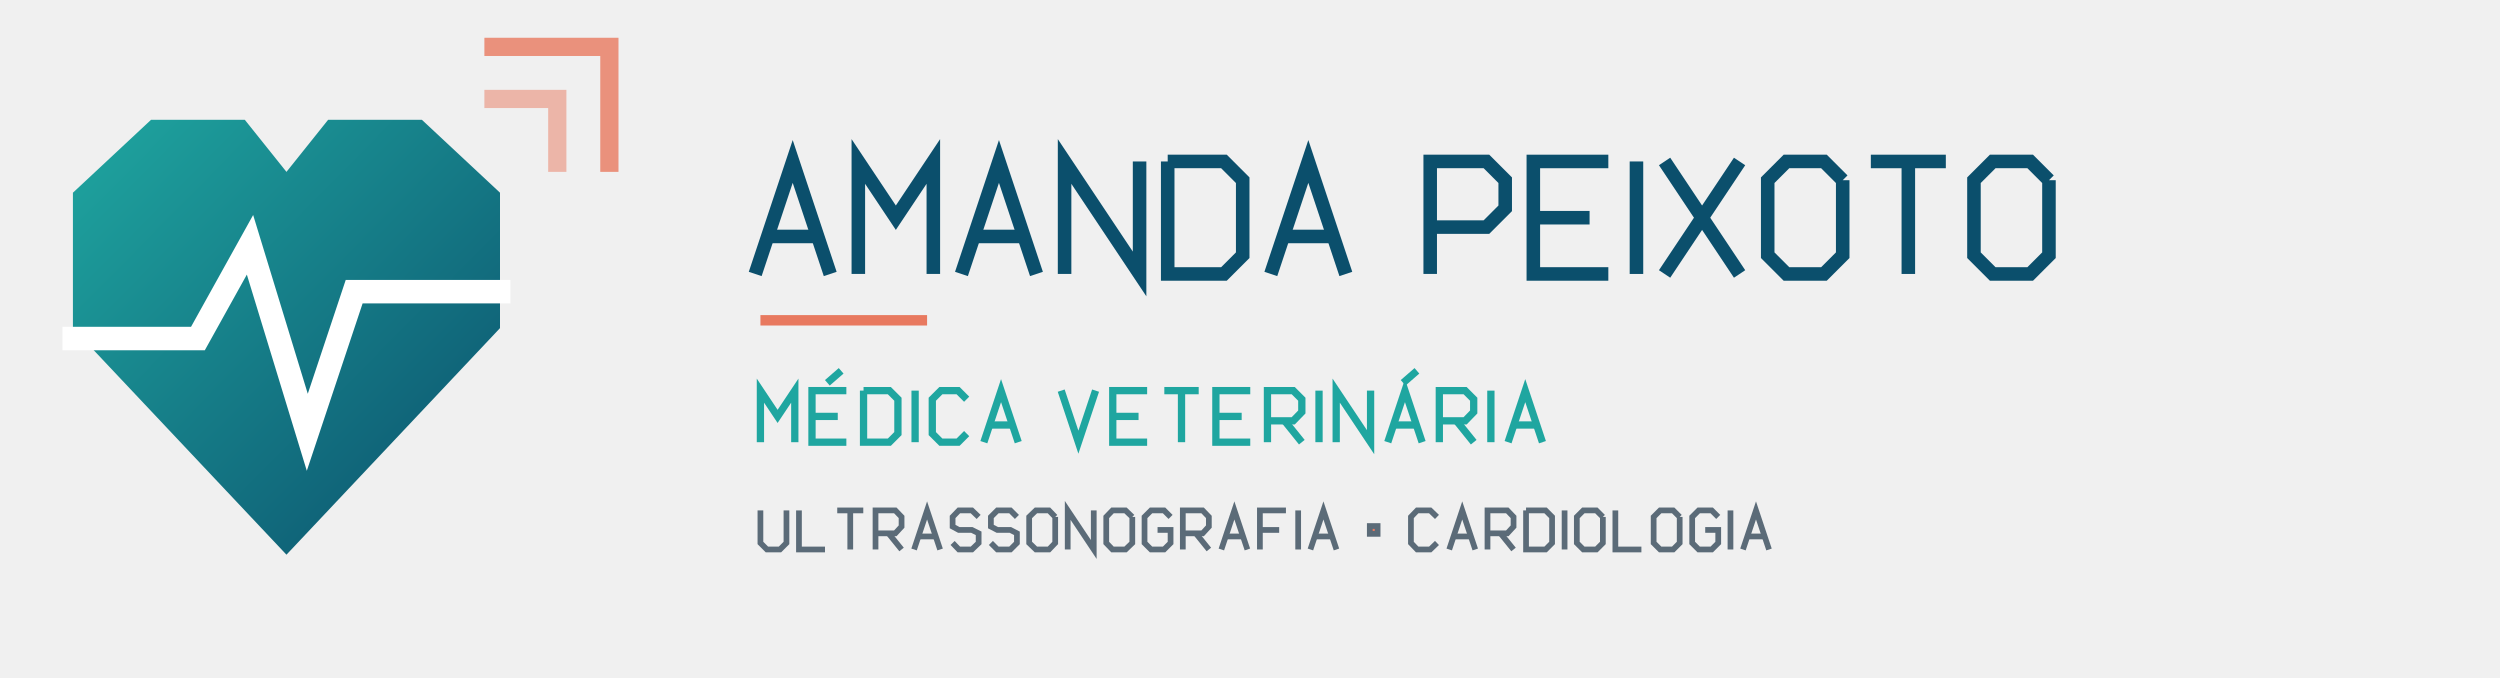
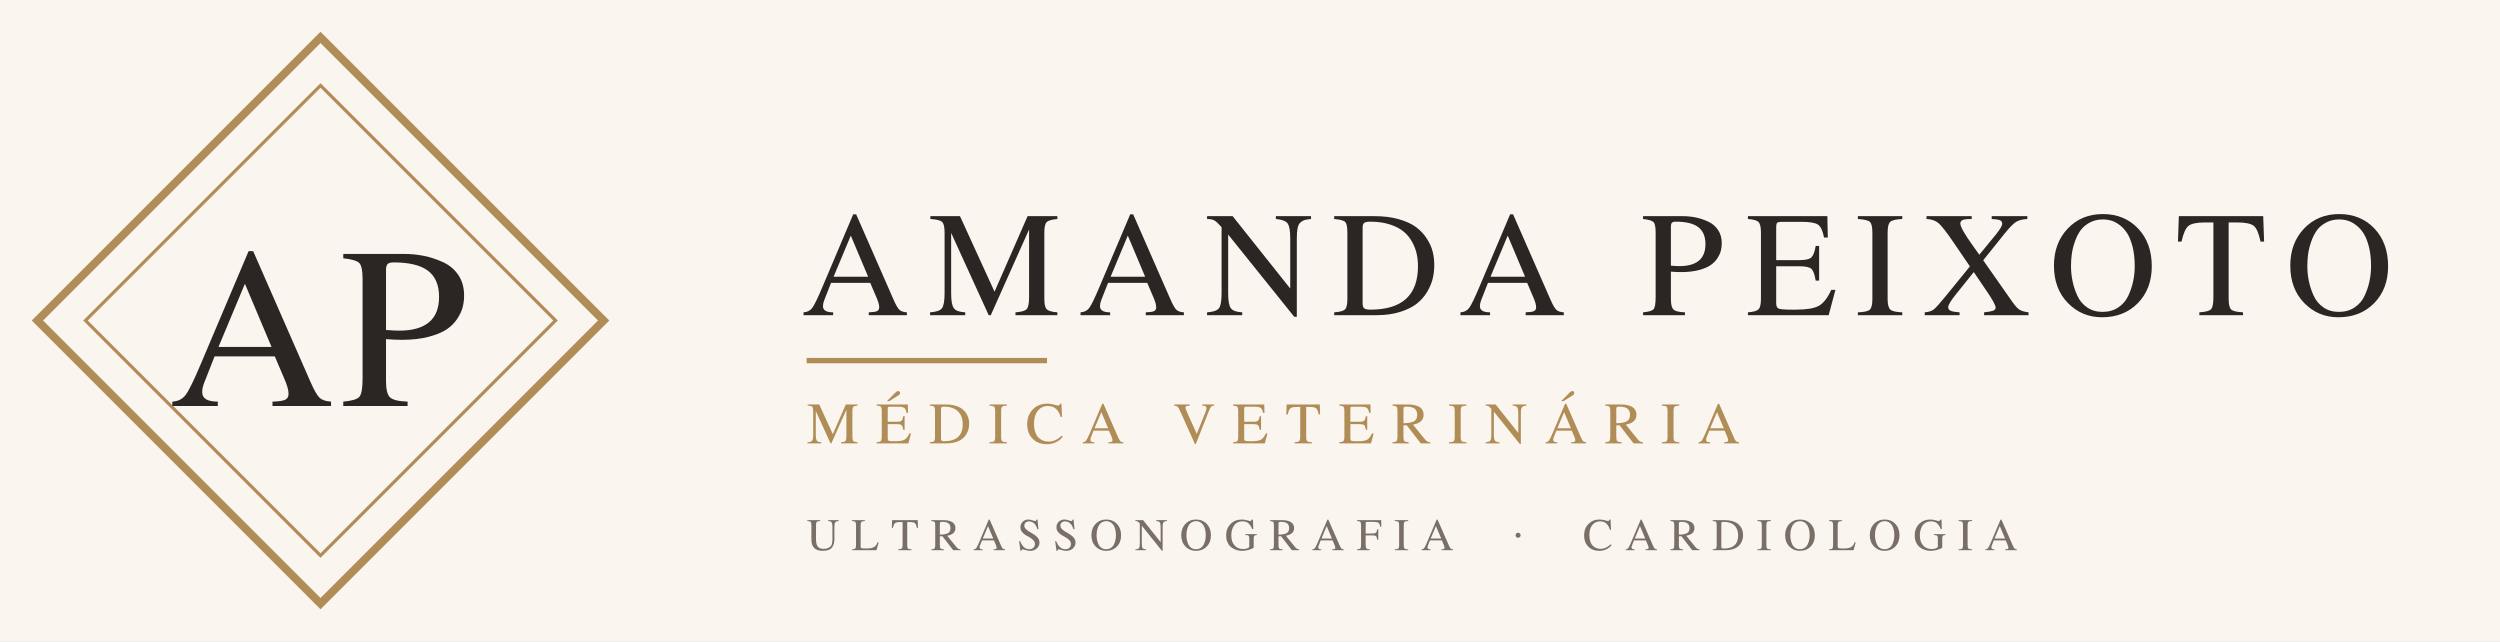
- <svg xmlns="http://www.w3.org/2000/svg" viewBox="0 0 960 260" role="img" aria-label="Amanda Peixoto Veterinária">
-   <g transform="translate(10 8)">
-     <defs>
-       <linearGradient id="h" x1="0" y1="0" x2="1" y2="1">
-         <stop offset="0" stop-color="#1fa6a0" />
-         <stop offset="1" stop-color="#0b4f6c" />
-       </linearGradient>
-     </defs>
-     <polygon points="100,205 18,118 18,66 48,38 84,38 100,58 116,38 152,38 182,66 182,118" fill="url(#h)" />
-     <polyline points="14,122 66,122 86,86 108,158 126,104 186,104" fill="none" stroke="#fff" stroke-width="9" stroke-linejoin="miter" stroke-miterlimit="10" stroke-linecap="butt" />
-     <g fill="none" stroke="#e8795f" stroke-width="7" stroke-linejoin="miter" stroke-linecap="butt">
-       <polyline points="176,30 204,30 204,58" opacity=".5" />
-       <polyline points="176,10 224,10 224,58" opacity=".8" />
-     </g>
+ <svg xmlns="http://www.w3.org/2000/svg" viewBox="0 0 936 240" role="img" aria-label="Amanda Peixoto Veterinária">
+   <rect width="936" height="240" fill="#faf6ef" />
+   <g transform="translate(0 0)">
+     <polygon points="120,14 226,120 120,226 14,120" fill="none" stroke="#b08d57" stroke-width="3" />
+     <polygon points="120,32 208,120 120,208 32,120" fill="none" stroke="#b08d57" stroke-width="1.2" />
+     <path fill="#2b2623" d="M123.945 150.366V152.0H102.015V150.366Q105.455 150.28 106.745 149.678Q108.035 149.076 108.035 147.442Q108.035 145.378 106.401 141.68L102.875 133.424H80.343L76.387 143.486Q75.699 145.292 75.699 146.84Q75.699 150.366 81.547 150.366V152.0H64.519V150.366Q67.701 150.194 69.464 147.915Q71.227 145.636 75.183 136.262L93.071 94.036H94.791L116.205 142.884Q118.269 147.614 119.645 148.904Q121.021 150.194 123.945 150.366ZM81.805 129.898H101.671L91.695 106.248ZM173.761 110.634Q173.761 112.87 173.245 114.934Q172.729 116.998 171.224 119.32Q169.719 121.642 167.225 123.319Q164.731 124.996 160.431 126.114Q156.131 127.232 150.455 127.232Q147.875 127.232 144.521 126.974V142.626Q144.521 147.356 146.026 148.775Q147.531 150.194 152.605 150.366V152.0H128.525V150.366Q133.427 149.936 134.588 148.517Q135.749 147.098 135.749 141.68V104.442Q135.749 99.798 134.545 98.508Q133.341 97.218 128.525 96.702V95.068H151.229Q155.099 95.068 158.711 95.799Q162.323 96.53 165.892 98.164Q169.461 99.798 171.611 102.98Q173.761 106.162 173.761 110.634ZM144.521 101.174V123.534Q147.531 123.792 149.423 123.792Q164.387 123.792 164.387 111.15Q164.387 104.528 160.259 101.389Q156.131 98.25 147.445 98.25Q145.725 98.25 145.123 98.852Q144.521 99.454 144.521 101.174Z" />
  </g>
-   <g fill="none" stroke="#0b4f6c" stroke-width="5.2" stroke-linejoin="miter" stroke-miterlimit="10" stroke-linecap="butt">
-     <path d="M290.0 105.2 L304.4 62.0 L318.8 105.2" />
-     <path d="M295.8 90.8 L313.0 90.8" />
-     <path d="M329.6 105.2 L329.6 62.0 L344.0 83.6 L358.4 62.0 L358.4 105.2" />
-     <path d="M369.2 105.2 L383.6 62.0 L398.0 105.2" />
-     <path d="M375.0 90.8 L392.2 90.8" />
-     <path d="M408.8 105.2 L408.8 62.0 L437.6 105.2 L437.6 62.0" />
-     <path d="M448.4 62.0 L448.4 105.2 L470.0 105.2 L477.2 98.0 L477.2 69.2 L470.0 62.0 L448.4 62.0" />
-     <path d="M488.0 105.2 L502.4 62.0 L516.8 105.2" />
-     <path d="M493.8 90.8 L511.0 90.8" />
-     <path d="M549.2 105.2 L549.2 62.0 L570.8 62.0 L578.0 69.2 L578.0 80.0 L570.8 87.2 L549.2 87.2" />
-     <path d="M617.6 62.0 L588.8 62.0 L588.8 105.2 L617.6 105.2" />
-     <path d="M588.8 83.6 L610.4 83.6" />
-     <path d="M628.4 62.0 L628.4 105.2" />
-     <path d="M639.2 62.0 L668.0 105.2" />
-     <path d="M668.0 62.0 L639.2 105.2" />
-     <path d="M707.6 69.2 L700.4 62.0 L686.0 62.0 L678.8 69.2 L678.8 98.0 L686.0 105.2 L700.4 105.2 L707.6 98.0 L707.6 69.2" />
-     <path d="M718.4 62.0 L747.2 62.0" />
-     <path d="M732.8 62.0 L732.8 105.2" />
-     <path d="M786.8 69.2 L779.6 62.0 L765.2 62.0 L758.0 69.2 L758.0 98.0 L765.2 105.2 L779.6 105.2 L786.8 98.0 L786.8 69.2" />
-   </g>
-   <rect x="292" y="121" width="64" height="4" fill="#e8795f" />
-   <g fill="none" stroke="#1fa6a0" stroke-width="2.8" stroke-linejoin="miter" stroke-miterlimit="10" stroke-linecap="butt">
-     <path d="M292.0 169.8 L292.0 150.0 L298.6 159.9 L305.2 150.0 L305.2 169.8" />
-     <path d="M325.0 150.0 L311.8 150.0 L311.8 169.8 L325.0 169.8" />
-     <path d="M311.8 159.9 L321.7 159.9" />
-     <path d="M317.7 147.0 L323.0 142.4" />
-     <path d="M331.6 150.0 L331.6 169.8 L341.5 169.8 L344.8 166.5 L344.8 153.3 L341.5 150.0 L331.6 150.0" />
-     <path d="M351.4 150.0 L351.4 169.8" />
-     <path d="M371.2 153.3 L367.9 150.0 L361.3 150.0 L358.0 153.3 L358.0 166.5 L361.3 169.8 L367.9 169.8 L371.2 166.5" />
-     <path d="M377.8 169.8 L384.4 150.0 L391.0 169.8" />
-     <path d="M380.4 163.2 L388.4 163.2" />
-     <path d="M407.5 150.0 L414.1 169.8 L420.7 150.0" />
-     <path d="M440.5 150.0 L427.3 150.0 L427.3 169.8 L440.5 169.8" />
-     <path d="M427.3 159.9 L437.2 159.9" />
-     <path d="M447.1 150.0 L460.3 150.0" />
-     <path d="M453.7 150.0 L453.7 169.8" />
-     <path d="M480.1 150.0 L466.9 150.0 L466.9 169.8 L480.1 169.8" />
-     <path d="M466.9 159.9 L476.8 159.9" />
-     <path d="M486.7 169.8 L486.7 150.0 L496.6 150.0 L499.9 153.3 L499.9 158.2 L496.6 161.6 L486.7 161.6" />
-     <path d="M493.3 161.6 L499.9 169.8" />
-     <path d="M506.5 150.0 L506.5 169.8" />
-     <path d="M513.1 169.8 L513.1 150.0 L526.3 169.8 L526.3 150.0" />
-     <path d="M532.9 169.8 L539.5 150.0 L546.1 169.8" />
-     <path d="M535.5 163.2 L543.5 163.2" />
-     <path d="M538.8 147.0 L544.1 142.4" />
-     <path d="M552.7 169.8 L552.7 150.0 L562.6 150.0 L565.9 153.3 L565.9 158.2 L562.6 161.6 L552.7 161.6" />
-     <path d="M559.3 161.6 L565.9 169.8" />
-     <path d="M572.5 150.0 L572.5 169.8" />
-     <path d="M579.1 169.8 L585.7 150.0 L592.3 169.8" />
-     <path d="M581.7 163.2 L589.7 163.2" />
-   </g>
-   <g fill="none" stroke="#5b6b78" stroke-width="2.2" stroke-linejoin="miter" stroke-miterlimit="10" stroke-linecap="butt">
-     <path d="M292.0 196.0 L292.0 208.5 L294.5 211.0 L299.5 211.0 L302.0 208.5 L302.0 196.0" />
-     <path d="M306.8 196.0 L306.8 211.0 L316.8 211.0" />
-     <path d="M321.5 196.0 L331.5 196.0" />
-     <path d="M326.5 196.0 L326.5 211.0" />
-     <path d="M336.2 211.0 L336.2 196.0 L343.8 196.0 L346.2 198.5 L346.2 202.2 L343.8 204.8 L336.2 204.8" />
-     <path d="M341.2 204.8 L346.2 211.0" />
-     <path d="M351.0 211.0 L356.0 196.0 L361.0 211.0" />
-     <path d="M353.0 206.0 L359.0 206.0" />
-     <path d="M375.8 198.5 L373.2 196.0 L368.2 196.0 L365.8 198.5 L365.8 202.2 L368.2 203.5 L373.2 203.5 L375.8 204.8 L375.8 208.5 L373.2 211.0 L368.2 211.0 L365.8 208.5" />
-     <path d="M390.5 198.5 L388.0 196.0 L383.0 196.0 L380.5 198.5 L380.5 202.2 L383.0 203.5 L388.0 203.5 L390.5 204.8 L390.5 208.5 L388.0 211.0 L383.0 211.0 L380.5 208.5" />
-     <path d="M405.2 198.5 L402.8 196.0 L397.8 196.0 L395.2 198.5 L395.2 208.5 L397.8 211.0 L402.8 211.0 L405.2 208.5 L405.2 198.5" />
-     <path d="M410.0 211.0 L410.0 196.0 L420.0 211.0 L420.0 196.0" />
-     <path d="M434.8 198.5 L432.2 196.0 L427.2 196.0 L424.8 198.5 L424.8 208.5 L427.2 211.0 L432.2 211.0 L434.8 208.5 L434.8 198.5" />
-     <path d="M449.5 198.5 L447.0 196.0 L442.0 196.0 L439.5 198.5 L439.5 208.5 L442.0 211.0 L447.0 211.0 L449.5 208.5 L449.5 203.5 L444.5 203.5" />
-     <path d="M454.2 211.0 L454.2 196.0 L461.8 196.0 L464.2 198.5 L464.2 202.2 L461.8 204.8 L454.2 204.8" />
-     <path d="M459.2 204.8 L464.2 211.0" />
-     <path d="M469.0 211.0 L474.0 196.0 L479.0 211.0" />
-     <path d="M471.0 206.0 L477.0 206.0" />
-     <path d="M493.8 196.0 L483.8 196.0 L483.8 211.0" />
-     <path d="M483.8 203.5 L491.2 203.5" />
-     <path d="M498.5 196.0 L498.5 211.0" />
-     <path d="M503.2 211.0 L508.2 196.0 L513.2 211.0" />
-     <path d="M505.2 206.0 L511.3 206.0" />
-     <rect x="526.0" y="202.0" width="3.0" height="3.0" fill="#e8795f" />
-     <path d="M551.8 198.5 L549.2 196.0 L544.2 196.0 L541.8 198.5 L541.8 208.5 L544.2 211.0 L549.2 211.0 L551.8 208.5" />
-     <path d="M556.5 211.0 L561.5 196.0 L566.5 211.0" />
-     <path d="M558.5 206.0 L564.5 206.0" />
-     <path d="M571.2 211.0 L571.2 196.0 L578.8 196.0 L581.2 198.5 L581.2 202.2 L578.8 204.8 L571.2 204.8" />
-     <path d="M576.2 204.8 L581.2 211.0" />
-     <path d="M586.0 196.0 L586.0 211.0 L593.5 211.0 L596.0 208.5 L596.0 198.5 L593.5 196.0 L586.0 196.0" />
-     <path d="M600.8 196.0 L600.8 211.0" />
-     <path d="M615.5 198.5 L613.0 196.0 L608.0 196.0 L605.5 198.5 L605.5 208.5 L608.0 211.0 L613.0 211.0 L615.5 208.5 L615.5 198.5" />
-     <path d="M620.3 196.0 L620.3 211.0 L630.3 211.0" />
-     <path d="M645.0 198.5 L642.5 196.0 L637.5 196.0 L635.0 198.5 L635.0 208.5 L637.5 211.0 L642.5 211.0 L645.0 208.5 L645.0 198.5" />
-     <path d="M659.8 198.5 L657.3 196.0 L652.3 196.0 L649.8 198.5 L649.8 208.5 L652.3 211.0 L657.3 211.0 L659.8 208.5 L659.8 203.5 L654.8 203.5" />
-     <path d="M664.5 196.0 L664.5 211.0" />
-     <path d="M669.3 211.0 L674.3 196.0 L679.3 211.0" />
-     <path d="M671.3 206.0 L677.3 206.0" />
-   </g>
+   <path fill="#2b2623" d="M339.536 116.936V118.0H325.256V116.936Q327.496 116.88 328.336 116.488Q329.176 116.096 329.176 115.032Q329.176 113.688 328.112 111.28L325.816 105.904H311.144L308.568 112.456Q308.12 113.632 308.12 114.64Q308.12 116.936 311.928 116.936V118.0H300.84V116.936Q302.912 116.824 304.06 115.34Q305.208 113.856 307.784 107.752L319.432 80.256H320.552L334.496 112.064Q335.84 115.144 336.736 115.984Q337.632 116.824 339.536 116.936ZM312.096 103.608H325.032L318.536 88.208ZM385.288 85.912 370.952 118.0H370.168L356.112 87.2V109.768Q356.112 114.024 357.12 115.396Q358.128 116.768 361.376 116.936V118.0H348.216V116.936Q351.688 116.712 352.668 115.396Q353.648 114.08 353.648 109.768V87.032Q353.648 83.952 352.724 83.084Q351.8 82.216 348.328 81.992V80.928H359.416L372.352 109.208L384.728 80.928H395.872V81.992Q392.736 82.272 391.868 83.168Q391.0 84.064 391.0 87.032V111.896Q391.0 114.864 391.896 115.788Q392.792 116.712 395.872 116.936V118.0H380.192V116.936Q383.496 116.712 384.392 115.732Q385.288 114.752 385.288 111.28ZM443.248 116.936V118.0H428.968V116.936Q431.208 116.88 432.048 116.488Q432.888 116.096 432.888 115.032Q432.888 113.688 431.824 111.28L429.528 105.904H414.856L412.28 112.456Q411.832 113.632 411.832 114.64Q411.832 116.936 415.64 116.936V118.0H404.552V116.936Q406.624 116.824 407.772 115.34Q408.92 113.856 411.496 107.752L423.144 80.256H424.264L438.208 112.064Q439.552 115.144 440.448 115.984Q441.344 116.824 443.248 116.936ZM415.808 103.608H428.744L422.248 88.208ZM490.848 81.992Q489.28 82.16 488.524 82.356Q487.768 82.552 486.956 83.224Q486.144 83.896 485.836 85.324Q485.528 86.752 485.528 89.16V118.616H484.576L459.824 87.816V109.768Q459.824 114.024 460.832 115.396Q461.84 116.768 465.088 116.936V118.0H451.928V116.936Q455.4 116.712 456.38 115.396Q457.36 114.08 457.36 109.768V85.072Q455.68 83.112 454.7 82.552Q453.72 81.992 451.928 81.992V80.928H461.504L483.064 108.032V89.16Q483.064 84.904 482.028 83.588Q480.992 82.272 477.688 81.992V80.928H490.848ZM536.992 99.296Q536.992 101.816 536.432 104.224Q535.872 106.632 534.36 109.208Q532.848 111.784 530.496 113.66Q528.144 115.536 524.252 116.768Q520.36 118.0 515.432 118.0H499.528V116.936Q502.72 116.712 503.588 115.816Q504.456 114.92 504.456 111.896V87.032Q504.456 83.952 503.644 83.112Q502.832 82.272 499.528 81.992V80.928H514.648Q519.744 80.928 523.748 82.076Q527.752 83.224 530.188 85.044Q532.624 86.864 534.22 89.356Q535.816 91.848 536.404 94.256Q536.992 96.664 536.992 99.296ZM530.888 99.688Q530.888 97.28 530.412 95.068Q529.936 92.856 528.704 90.588Q527.472 88.32 525.512 86.696Q523.552 85.072 520.36 84.036Q517.168 83.0 513.08 83.0Q511.344 83.0 510.756 83.448Q510.168 83.896 510.168 85.184V113.632Q510.168 114.976 510.784 115.452Q511.4 115.928 513.08 115.928Q530.888 115.928 530.888 99.688ZM585.488 116.936V118.0H571.208V116.936Q573.448 116.88 574.288 116.488Q575.128 116.096 575.128 115.032Q575.128 113.688 574.064 111.28L571.768 105.904H557.096L554.52 112.456Q554.072 113.632 554.072 114.64Q554.072 116.936 557.88 116.936V118.0H546.792V116.936Q548.864 116.824 550.012 115.34Q551.16 113.856 553.736 107.752L565.384 80.256H566.504L580.448 112.064Q581.792 115.144 582.688 115.984Q583.584 116.824 585.488 116.936ZM558.048 103.608H570.984L564.488 88.208ZM644.624 91.064Q644.624 92.52 644.288 93.864Q643.952 95.208 642.972 96.72Q641.992 98.232 640.368 99.324Q638.744 100.416 635.944 101.144Q633.144 101.872 629.448 101.872Q627.768 101.872 625.584 101.704V111.896Q625.584 114.976 626.564 115.9Q627.544 116.824 630.848 116.936V118.0H615.168V116.936Q618.36 116.656 619.116 115.732Q619.872 114.808 619.872 111.28V87.032Q619.872 84.008 619.088 83.168Q618.304 82.328 615.168 81.992V80.928H629.952Q632.472 80.928 634.824 81.404Q637.176 81.88 639.5 82.944Q641.824 84.008 643.224 86.08Q644.624 88.152 644.624 91.064ZM625.584 84.904V99.464Q627.544 99.632 628.776 99.632Q638.52 99.632 638.52 91.4Q638.52 87.088 635.832 85.044Q633.144 83.0 627.488 83.0Q626.368 83.0 625.976 83.392Q625.584 83.784 625.584 84.904ZM665.008 113.52Q665.008 115.144 665.932 115.536Q666.856 115.928 670.888 115.928H672.4Q678.392 115.928 680.968 114.5Q683.544 113.072 685.616 108.536H687.184L684.664 118.0H654.424V116.936Q657.504 116.712 658.4 115.788Q659.296 114.864 659.296 111.896V87.032Q659.296 84.064 658.4 83.14Q657.504 82.216 654.424 81.992V80.928H684.16L684.328 88.936H682.928Q682.2 85.184 680.688 84.12Q679.176 83.056 674.416 83.056H666.856Q665.736 83.056 665.372 83.42Q665.008 83.784 665.008 84.96V97.392H673.632Q677.216 97.392 678.252 96.3Q679.288 95.208 679.792 92.072H681.08V105.064H679.792Q679.232 101.592 678.168 100.64Q677.104 99.688 673.632 99.688H665.008ZM701.016 111.896V87.032Q701.016 83.952 700.092 83.084Q699.168 82.216 695.584 81.992V80.928H712.216V81.992Q708.688 82.16 707.708 83.056Q706.728 83.952 706.728 87.032V111.896Q706.728 114.976 707.736 115.9Q708.744 116.824 712.216 116.936V118.0H695.584V116.936Q699.112 116.824 700.064 115.928Q701.016 115.032 701.016 111.896ZM759.032 80.928V81.992Q756.288 82.16 754.804 83.084Q753.32 84.008 750.688 87.256L742.512 97.448L753.264 112.792Q754.944 115.2 756.064 115.928Q757.184 116.656 759.48 116.936V118.0H742.848V116.936Q745.144 116.712 746.152 116.348Q747.16 115.984 747.16 115.2Q747.16 113.968 744.304 109.712L738.984 101.872L732.32 110.16Q729.408 113.8 729.408 114.976Q729.408 115.928 730.304 116.348Q731.2 116.768 733.664 116.936V118.0H720.616V116.936Q722.8 116.768 723.976 115.872Q725.152 114.976 728.736 110.552L737.528 99.744L731.424 90.784Q727.504 85.016 725.796 83.56Q724.088 82.104 721.288 81.992V80.928H738.2V81.992L736.632 82.048Q733.944 82.104 733.944 83.672Q733.944 85.464 738.704 92.072L741.056 95.376L747.384 87.648Q749.624 84.848 749.624 83.784Q749.624 82.832 748.812 82.468Q748.0 82.104 745.704 81.992V80.928ZM786.976 118.784Q779.416 118.784 774.208 113.436Q769.0 108.088 769.0 99.464Q769.0 91.008 774.152 85.576Q779.304 80.144 787.312 80.144Q795.376 80.144 800.5 85.548Q805.624 90.952 805.624 99.688Q805.624 108.144 800.444 113.464Q795.264 118.784 786.976 118.784ZM799.24 99.632Q799.24 95.6 798.456 92.464Q797.672 89.328 796.468 87.424Q795.264 85.52 793.64 84.288Q792.016 83.056 790.476 82.608Q788.936 82.16 787.312 82.16Q784.568 82.16 782.384 83.336Q780.2 84.512 778.94 86.276Q777.68 88.04 776.84 90.448Q776.0 92.856 775.692 95.068Q775.384 97.28 775.384 99.576Q775.384 102.432 775.944 105.176Q776.504 107.92 777.736 110.664Q778.968 113.408 781.404 115.088Q783.84 116.768 787.2 116.768Q790.616 116.768 793.108 115.088Q795.6 113.408 796.86 110.664Q798.12 107.92 798.68 105.176Q799.24 102.432 799.24 99.632ZM828.696 83.28H825.672Q820.968 83.28 819.372 84.568Q817.776 85.856 816.768 90.448H815.424L815.76 80.928H847.344L847.68 90.448H846.336Q845.384 85.8 843.788 84.54Q842.192 83.28 837.432 83.28H834.408V111.896Q834.408 114.976 835.36 115.872Q836.312 116.768 839.784 116.936V118.0H823.432V116.936Q826.904 116.712 827.8 115.788Q828.696 114.864 828.696 111.28ZM875.456 118.784Q867.896 118.784 862.688 113.436Q857.48 108.088 857.48 99.464Q857.48 91.008 862.632 85.576Q867.784 80.144 875.792 80.144Q883.856 80.144 888.98 85.548Q894.104 90.952 894.104 99.688Q894.104 108.144 888.924 113.464Q883.744 118.784 875.456 118.784ZM887.72 99.632Q887.72 95.6 886.936 92.464Q886.152 89.328 884.948 87.424Q883.744 85.52 882.12 84.288Q880.496 83.056 878.956 82.608Q877.416 82.16 875.792 82.16Q873.048 82.16 870.864 83.336Q868.68 84.512 867.42 86.276Q866.16 88.04 865.32 90.448Q864.48 92.856 864.172 95.068Q863.864 97.28 863.864 99.576Q863.864 102.432 864.424 105.176Q864.984 107.92 866.216 110.664Q867.448 113.408 869.884 115.088Q872.32 116.768 875.68 116.768Q879.096 116.768 881.588 115.088Q884.08 113.408 885.34 110.664Q886.6 107.92 887.16 105.176Q887.72 102.432 887.72 99.632Z" />
+   <rect x="302" y="134" width="90" height="2" fill="#b08d57" />
+   <path fill="#b08d57" d="M316.894 153.394 311.262 166.0H310.954L305.432 153.9V162.766Q305.432 164.438 305.828 164.977Q306.224 165.516 307.5 165.582V166.0H302.33V165.582Q303.694 165.494 304.079 164.977Q304.464 164.46 304.464 162.766V153.834Q304.464 152.624 304.101 152.283Q303.738 151.942 302.374 151.854V151.436H306.73L311.812 162.546L316.674 151.436H321.052V151.854Q319.82 151.964 319.479 152.316Q319.138 152.668 319.138 153.834V163.602Q319.138 164.768 319.49 165.131Q319.842 165.494 321.052 165.582V166.0H314.892V165.582Q316.19 165.494 316.542 165.109Q316.894 164.724 316.894 163.36ZM332.942 150.182H332.062L335.296 146.926Q335.802 146.42 336.22 146.42Q336.99 146.42 336.99 147.124Q336.99 147.63 336.33 148.048ZM332.37 164.24Q332.37 164.878 332.733 165.032Q333.096 165.186 334.68 165.186H335.274Q337.628 165.186 338.64 164.625Q339.652 164.064 340.466 162.282H341.082L340.092 166.0H328.212V165.582Q329.422 165.494 329.774 165.131Q330.126 164.768 330.126 163.602V153.834Q330.126 152.668 329.774 152.305Q329.422 151.942 328.212 151.854V151.436H339.894L339.96 154.582H339.41Q339.124 153.108 338.53 152.69Q337.936 152.272 336.066 152.272H333.096Q332.656 152.272 332.513 152.415Q332.37 152.558 332.37 153.02V157.904H335.758Q337.166 157.904 337.573 157.475Q337.98 157.046 338.178 155.814H338.684V160.918H338.178Q337.958 159.554 337.54 159.18Q337.122 158.806 335.758 158.806H332.37ZM362.85 158.652Q362.85 159.642 362.63 160.588Q362.41 161.534 361.816 162.546Q361.222 163.558 360.298 164.295Q359.374 165.032 357.845 165.516Q356.316 166.0 354.38 166.0H348.132V165.582Q349.386 165.494 349.727 165.142Q350.068 164.79 350.068 163.602V153.834Q350.068 152.624 349.749 152.294Q349.43 151.964 348.132 151.854V151.436H354.072Q356.074 151.436 357.647 151.887Q359.22 152.338 360.177 153.053Q361.134 153.768 361.761 154.747Q362.388 155.726 362.619 156.672Q362.85 157.618 362.85 158.652ZM360.452 158.806Q360.452 157.86 360.265 156.991Q360.078 156.122 359.594 155.231Q359.11 154.34 358.34 153.702Q357.57 153.064 356.316 152.657Q355.062 152.25 353.456 152.25Q352.774 152.25 352.543 152.426Q352.312 152.602 352.312 153.108V164.284Q352.312 164.812 352.554 164.999Q352.796 165.186 353.456 165.186Q360.452 165.186 360.452 158.806ZM372.584 163.602V153.834Q372.584 152.624 372.221 152.283Q371.858 151.942 370.45 151.854V151.436H376.984V151.854Q375.598 151.92 375.213 152.272Q374.828 152.624 374.828 153.834V163.602Q374.828 164.812 375.224 165.175Q375.62 165.538 376.984 165.582V166.0H370.45V165.582Q371.836 165.538 372.21 165.186Q372.584 164.834 372.584 163.602ZM384.584 158.85Q384.584 155.418 386.696 153.273Q388.808 151.128 391.954 151.128Q393.362 151.128 394.594 151.491Q395.826 151.854 396.024 151.854Q396.75 151.854 396.948 151.128H397.41L397.608 156.1H397.102Q395.892 152.008 392.372 152.008Q389.974 152.008 388.555 153.79Q387.136 155.572 387.136 158.564Q387.136 160.478 387.631 161.875Q388.126 163.272 388.962 163.987Q389.798 164.702 390.689 165.021Q391.58 165.34 392.592 165.34Q395.188 165.34 397.498 163.118L397.894 163.514Q396.882 164.856 395.32 165.582Q393.758 166.308 391.888 166.308Q388.632 166.308 386.608 164.262Q384.584 162.216 384.584 158.85ZM420.586 165.582V166.0H414.976V165.582Q415.856 165.56 416.186 165.406Q416.516 165.252 416.516 164.834Q416.516 164.306 416.098 163.36L415.196 161.248H409.432L408.42 163.822Q408.244 164.284 408.244 164.68Q408.244 165.582 409.74 165.582V166.0H405.384V165.582Q406.198 165.538 406.649 164.955Q407.1 164.372 408.112 161.974L412.688 151.172H413.128L418.606 163.668Q419.134 164.878 419.486 165.208Q419.838 165.538 420.586 165.582ZM409.806 160.346H414.888L412.336 154.296ZM454.618 151.436V151.854Q453.804 151.898 453.463 152.25Q453.122 152.602 452.594 153.9L447.71 166.242H447.38L441.968 154.164Q441.33 152.712 440.901 152.305Q440.472 151.898 439.636 151.854V151.436H445.488V151.854Q444.872 151.898 444.85 151.898Q443.838 151.964 443.838 152.58Q443.838 153.02 444.74 155.022L448.062 162.458L451.296 154.384Q451.714 153.328 451.714 152.778Q451.714 152.316 451.362 152.107Q451.01 151.898 450.108 151.854V151.436ZM465.826 164.24Q465.826 164.878 466.189 165.032Q466.552 165.186 468.136 165.186H468.73Q471.084 165.186 472.096 164.625Q473.108 164.064 473.922 162.282H474.538L473.548 166.0H461.668V165.582Q462.878 165.494 463.23 165.131Q463.582 164.768 463.582 163.602V153.834Q463.582 152.668 463.23 152.305Q462.878 151.942 461.668 151.854V151.436H473.35L473.416 154.582H472.866Q472.58 153.108 471.986 152.69Q471.392 152.272 469.522 152.272H466.552Q466.112 152.272 465.969 152.415Q465.826 152.558 465.826 153.02V157.904H469.214Q470.622 157.904 471.029 157.475Q471.436 157.046 471.634 155.814H472.14V160.918H471.634Q471.414 159.554 470.996 159.18Q470.578 158.806 469.214 158.806H465.826ZM486.802 152.36H485.614Q483.766 152.36 483.139 152.866Q482.512 153.372 482.116 155.176H481.588L481.72 151.436H494.128L494.26 155.176H493.732Q493.358 153.35 492.731 152.855Q492.104 152.36 490.234 152.36H489.046V163.602Q489.046 164.812 489.42 165.164Q489.794 165.516 491.158 165.582V166.0H484.734V165.582Q486.098 165.494 486.45 165.131Q486.802 164.768 486.802 163.36ZM505.578 164.24Q505.578 164.878 505.941 165.032Q506.304 165.186 507.888 165.186H508.482Q510.836 165.186 511.848 164.625Q512.86 164.064 513.674 162.282H514.29L513.3 166.0H501.42V165.582Q502.63 165.494 502.982 165.131Q503.334 164.768 503.334 163.602V153.834Q503.334 152.668 502.982 152.305Q502.63 151.942 501.42 151.854V151.436H513.102L513.168 154.582H512.618Q512.332 153.108 511.738 152.69Q511.144 152.272 509.274 152.272H506.304Q505.864 152.272 505.721 152.415Q505.578 152.558 505.578 153.02V157.904H508.966Q510.374 157.904 510.781 157.475Q511.188 157.046 511.386 155.814H511.892V160.918H511.386Q511.166 159.554 510.748 159.18Q510.33 158.806 508.966 158.806H505.578ZM527.412 151.436Q528.358 151.436 529.216 151.59Q530.074 151.744 530.987 152.129Q531.9 152.514 532.45 153.328Q533.0 154.142 533.0 155.308Q533.0 158.234 529.128 158.96Q529.062 158.982 529.018 158.982L533.55 164.548Q534.012 165.098 534.419 165.318Q534.826 165.538 535.464 165.582V166.0H531.922L526.686 159.224L525.454 159.268V163.602Q525.454 164.79 525.806 165.142Q526.158 165.494 527.434 165.582V166.0H521.34V165.582Q522.572 165.494 522.891 165.109Q523.21 164.724 523.21 163.36V153.834Q523.21 152.668 522.891 152.327Q522.572 151.986 521.34 151.854V151.436ZM525.454 158.454Q528.116 158.41 529.359 157.75Q530.602 157.09 530.602 155.264Q530.602 153.724 529.623 152.987Q528.644 152.25 526.576 152.25Q525.916 152.25 525.685 152.415Q525.454 152.58 525.454 153.042ZM544.648 163.602V153.834Q544.648 152.624 544.285 152.283Q543.922 151.942 542.514 151.854V151.436H549.048V151.854Q547.662 151.92 547.277 152.272Q546.892 152.624 546.892 153.834V163.602Q546.892 164.812 547.288 165.175Q547.684 165.538 549.048 165.582V166.0H542.514V165.582Q543.9 165.538 544.274 165.186Q544.648 164.834 544.648 163.602ZM571.498 151.854Q570.882 151.92 570.585 151.997Q570.288 152.074 569.969 152.338Q569.65 152.602 569.529 153.163Q569.408 153.724 569.408 154.67V166.242H569.034L559.31 154.142V162.766Q559.31 164.438 559.706 164.977Q560.102 165.516 561.378 165.582V166.0H556.208V165.582Q557.572 165.494 557.957 164.977Q558.342 164.46 558.342 162.766V153.064Q557.682 152.294 557.297 152.074Q556.912 151.854 556.208 151.854V151.436H559.97L568.44 162.084V154.67Q568.44 152.998 568.033 152.481Q567.626 151.964 566.328 151.854V151.436H571.498ZM585.368 150.182H584.488L587.722 146.926Q588.228 146.42 588.646 146.42Q589.416 146.42 589.416 147.124Q589.416 147.63 588.756 148.048ZM593.86 165.582V166.0H588.25V165.582Q589.13 165.56 589.46 165.406Q589.79 165.252 589.79 164.834Q589.79 164.306 589.372 163.36L588.47 161.248H582.706L581.694 163.822Q581.518 164.284 581.518 164.68Q581.518 165.582 583.014 165.582V166.0H578.658V165.582Q579.472 165.538 579.923 164.955Q580.374 164.372 581.386 161.974L585.962 151.172H586.402L591.88 163.668Q592.408 164.878 592.76 165.208Q593.112 165.538 593.86 165.582ZM583.08 160.346H588.162L585.61 154.296ZM607.092 151.436Q608.038 151.436 608.896 151.59Q609.754 151.744 610.667 152.129Q611.58 152.514 612.13 153.328Q612.68 154.142 612.68 155.308Q612.68 158.234 608.808 158.96Q608.742 158.982 608.698 158.982L613.23 164.548Q613.692 165.098 614.099 165.318Q614.506 165.538 615.144 165.582V166.0H611.602L606.366 159.224L605.134 159.268V163.602Q605.134 164.79 605.486 165.142Q605.838 165.494 607.114 165.582V166.0H601.02V165.582Q602.252 165.494 602.571 165.109Q602.89 164.724 602.89 163.36V153.834Q602.89 152.668 602.571 152.327Q602.252 151.986 601.02 151.854V151.436ZM605.134 158.454Q607.796 158.41 609.039 157.75Q610.282 157.09 610.282 155.264Q610.282 153.724 609.303 152.987Q608.324 152.25 606.256 152.25Q605.596 152.25 605.365 152.415Q605.134 152.58 605.134 153.042ZM624.328 163.602V153.834Q624.328 152.624 623.965 152.283Q623.602 151.942 622.194 151.854V151.436H628.728V151.854Q627.342 151.92 626.957 152.272Q626.572 152.624 626.572 153.834V163.602Q626.572 164.812 626.968 165.175Q627.364 165.538 628.728 165.582V166.0H622.194V165.582Q623.58 165.538 623.954 165.186Q624.328 164.834 624.328 163.602ZM651.09 165.582V166.0H645.48V165.582Q646.36 165.56 646.69 165.406Q647.02 165.252 647.02 164.834Q647.02 164.306 646.602 163.36L645.7 161.248H639.936L638.924 163.822Q638.748 164.284 638.748 164.68Q638.748 165.582 640.244 165.582V166.0H635.888V165.582Q636.702 165.538 637.153 164.955Q637.604 164.372 638.616 161.974L643.192 151.172H643.632L649.11 163.668Q649.638 164.878 649.99 165.208Q650.342 165.538 651.09 165.582ZM640.31 160.346H645.392L642.84 154.296Z" />
+   <path fill="#7a6f66" d="M305.519 202.039Q305.519 203.739 306.156 204.615Q306.794 205.49 308.443 205.49Q309.395 205.49 310.16 205.125Q310.925 204.759 311.265 204.147Q311.656 203.416 311.656 201.835V197.245Q311.656 195.97 311.35 195.553Q311.044 195.137 310.058 195.069V194.746H314.002V195.069Q312.948 195.205 312.676 195.579Q312.404 195.953 312.404 197.245V201.682Q312.404 202.685 312.226 203.433Q312.047 204.181 311.596 204.853Q311.146 205.524 310.254 205.881Q309.361 206.238 308.052 206.238Q305.876 206.238 304.831 205.175Q303.785 204.113 303.785 201.903V196.599Q303.785 195.664 303.522 195.409Q303.258 195.154 302.255 195.069V194.746H307.066V195.069Q306.046 195.154 305.783 195.418Q305.519 195.681 305.519 196.599ZM324.826 205.337Q325.268 205.337 325.651 205.286Q326.033 205.235 326.322 205.175Q326.611 205.116 326.883 204.98Q327.155 204.844 327.325 204.759Q327.495 204.674 327.673 204.478Q327.852 204.283 327.946 204.198Q328.039 204.113 328.158 203.883Q328.277 203.654 328.311 203.586Q328.345 203.518 328.447 203.288Q328.549 203.059 328.549 203.042H328.974L328.158 206.0H319.012V205.677Q319.947 205.609 320.219 205.329Q320.491 205.048 320.491 204.147V196.599Q320.491 195.698 320.219 195.418Q319.947 195.137 319.012 195.069V194.746H323.806V195.069Q322.803 195.137 322.514 195.418Q322.225 195.698 322.225 196.599V204.64Q322.225 205.082 322.489 205.209Q322.752 205.337 323.687 205.337ZM337.928 195.46H337.01Q335.582 195.46 335.097 195.851Q334.613 196.242 334.307 197.636H333.899L334.001 194.746H343.589L343.691 197.636H343.283Q342.994 196.225 342.51 195.843Q342.025 195.46 340.58 195.46H339.662V204.147Q339.662 205.082 339.951 205.354Q340.24 205.626 341.294 205.677V206.0H336.33V205.677Q337.384 205.609 337.656 205.329Q337.928 205.048 337.928 203.96ZM353.393 194.746Q354.124 194.746 354.787 194.865Q355.45 194.984 356.156 195.281Q356.861 195.579 357.286 196.208Q357.711 196.837 357.711 197.738Q357.711 199.999 354.719 200.56Q354.668 200.577 354.634 200.577L358.136 204.878Q358.493 205.303 358.808 205.473Q359.122 205.643 359.615 205.677V206.0H356.878L352.832 200.764L351.88 200.798V204.147Q351.88 205.065 352.152 205.337Q352.424 205.609 353.41 205.677V206.0H348.701V205.677Q349.653 205.609 349.899 205.312Q350.146 205.014 350.146 203.96V196.599Q350.146 195.698 349.899 195.435Q349.653 195.171 348.701 195.069V194.746ZM351.88 200.169Q353.937 200.135 354.898 199.625Q355.858 199.115 355.858 197.704Q355.858 196.514 355.101 195.945Q354.345 195.375 352.747 195.375Q352.237 195.375 352.059 195.502Q351.88 195.63 351.88 195.987ZM376.287 205.677V206.0H371.952V205.677Q372.632 205.66 372.887 205.541Q373.142 205.422 373.142 205.099Q373.142 204.691 372.819 203.96L372.122 202.328H367.668L366.886 204.317Q366.75 204.674 366.75 204.98Q366.75 205.677 367.906 205.677V206.0H364.54V205.677Q365.169 205.643 365.518 205.192Q365.866 204.742 366.648 202.889L370.184 194.542H370.524L374.757 204.198Q375.165 205.133 375.437 205.388Q375.709 205.643 376.287 205.677ZM367.957 201.631H371.884L369.912 196.956ZM387.468 203.705Q387.468 202.906 386.907 202.286Q386.346 201.665 385.547 201.223Q384.748 200.781 383.958 200.314Q383.167 199.846 382.606 199.115Q382.045 198.384 382.045 197.415Q382.045 196.123 382.921 195.315Q383.796 194.508 384.986 194.508Q385.7 194.508 386.533 194.797Q387.366 195.086 387.536 195.086Q387.978 195.086 388.08 194.508H388.437L388.811 198.129H388.386Q387.978 196.633 387.137 195.919Q386.295 195.205 385.275 195.205Q384.493 195.205 384.0 195.647Q383.507 196.089 383.507 196.786Q383.507 197.466 384.085 198.078Q384.663 198.69 386.006 199.438Q387.689 200.339 388.437 201.214Q389.185 202.09 389.185 203.144Q389.185 204.453 388.182 205.346Q387.179 206.238 385.717 206.238Q384.867 206.238 383.992 205.949Q383.116 205.66 382.912 205.66Q382.725 205.66 382.589 205.822Q382.453 205.983 382.436 206.221H382.062L381.552 202.617H381.943Q382.572 204.164 383.405 204.895Q384.238 205.626 385.377 205.626Q386.312 205.626 386.89 205.091Q387.468 204.555 387.468 203.705ZM400.961 203.705Q400.961 202.906 400.4 202.286Q399.839 201.665 399.04 201.223Q398.241 200.781 397.45 200.314Q396.66 199.846 396.099 199.115Q395.538 198.384 395.538 197.415Q395.538 196.123 396.413 195.315Q397.289 194.508 398.479 194.508Q399.193 194.508 400.026 194.797Q400.859 195.086 401.029 195.086Q401.471 195.086 401.573 194.508H401.93L402.304 198.129H401.879Q401.471 196.633 400.629 195.919Q399.788 195.205 398.768 195.205Q397.986 195.205 397.493 195.647Q397 196.089 397 196.786Q397 197.466 397.578 198.078Q398.156 198.69 399.499 199.438Q401.182 200.339 401.93 201.214Q402.678 202.09 402.678 203.144Q402.678 204.453 401.675 205.346Q400.672 206.238 399.21 206.238Q398.36 206.238 397.484 205.949Q396.609 205.66 396.405 205.66Q396.218 205.66 396.082 205.822Q395.946 205.983 395.929 206.221H395.555L395.045 202.617H395.436Q396.065 204.164 396.898 204.895Q397.731 205.626 398.87 205.626Q399.805 205.626 400.383 205.091Q400.961 204.555 400.961 203.705ZM414.08 206.238Q411.785 206.238 410.204 204.614Q408.623 202.991 408.623 200.373Q408.623 197.806 410.187 196.157Q411.751 194.508 414.182 194.508Q416.63 194.508 418.186 196.149Q419.741 197.789 419.741 200.441Q419.741 203.008 418.168 204.623Q416.596 206.238 414.08 206.238ZM417.803 200.424Q417.803 199.2 417.565 198.248Q417.327 197.296 416.962 196.718Q416.596 196.14 416.103 195.766Q415.61 195.392 415.143 195.256Q414.675 195.12 414.182 195.12Q413.349 195.12 412.686 195.477Q412.023 195.834 411.641 196.37Q411.258 196.905 411.003 197.636Q410.748 198.367 410.655 199.038Q410.561 199.71 410.561 200.407Q410.561 201.274 410.731 202.107Q410.901 202.94 411.275 203.773Q411.649 204.606 412.389 205.116Q413.128 205.626 414.148 205.626Q415.185 205.626 415.942 205.116Q416.698 204.606 417.081 203.773Q417.463 202.94 417.633 202.107Q417.803 201.274 417.803 200.424ZM436.906 195.069Q436.43 195.12 436.201 195.18Q435.971 195.239 435.725 195.443Q435.478 195.647 435.385 196.081Q435.291 196.514 435.291 197.245V206.187H435.002L427.488 196.837V203.501Q427.488 204.793 427.794 205.209Q428.1 205.626 429.086 205.677V206.0H425.091V205.677Q426.145 205.609 426.442 205.209Q426.74 204.81 426.74 203.501V196.004Q426.23 195.409 425.933 195.239Q425.635 195.069 425.091 195.069V194.746H427.998L434.543 202.974V197.245Q434.543 195.953 434.228 195.553Q433.914 195.154 432.911 195.069V194.746H436.906ZM447.713 206.238Q445.418 206.238 443.837 204.614Q442.256 202.991 442.256 200.373Q442.256 197.806 443.82 196.157Q445.384 194.508 447.815 194.508Q450.263 194.508 451.818 196.149Q453.374 197.789 453.374 200.441Q453.374 203.008 451.802 204.623Q450.229 206.238 447.713 206.238ZM451.436 200.424Q451.436 199.2 451.198 198.248Q450.96 197.296 450.594 196.718Q450.229 196.14 449.736 195.766Q449.243 195.392 448.775 195.256Q448.308 195.12 447.815 195.12Q446.982 195.12 446.319 195.477Q445.656 195.834 445.274 196.37Q444.891 196.905 444.636 197.636Q444.381 198.367 444.288 199.038Q444.194 199.71 444.194 200.407Q444.194 201.274 444.364 202.107Q444.534 202.94 444.908 203.773Q445.282 204.606 446.022 205.116Q446.761 205.626 447.781 205.626Q448.818 205.626 449.575 205.116Q450.331 204.606 450.714 203.773Q451.096 202.94 451.266 202.107Q451.436 201.274 451.436 200.424ZM465.184 195.188Q464.215 195.188 463.467 195.536Q462.719 195.885 462.26 196.429Q461.801 196.973 461.512 197.704Q461.223 198.435 461.113 199.106Q461.002 199.778 461.002 200.458Q461.002 202.821 462.201 204.19Q463.399 205.558 465.473 205.558Q466.391 205.558 467.062 205.26Q467.734 204.963 467.734 204.555V201.801Q467.734 200.849 467.471 200.602Q467.207 200.356 466.238 200.288V199.982H470.573V200.288Q469.825 200.356 469.604 200.602Q469.383 200.849 469.383 201.597V205.048Q468.873 205.49 467.538 205.864Q466.204 206.238 465.116 206.238Q464.351 206.238 463.586 206.085Q462.821 205.932 461.988 205.524Q461.155 205.116 460.526 204.495Q459.897 203.875 459.481 202.838Q459.064 201.801 459.064 200.475Q459.064 197.874 460.704 196.191Q462.345 194.508 464.895 194.508Q465.881 194.508 466.841 194.788Q467.802 195.069 467.955 195.069Q468.227 195.069 468.431 194.907Q468.635 194.746 468.72 194.508H469.094L469.23 198.095H468.839Q468.295 196.769 467.479 195.978Q466.663 195.188 465.184 195.188ZM480.19 194.746Q480.921 194.746 481.584 194.865Q482.247 194.984 482.952 195.281Q483.658 195.579 484.083 196.208Q484.508 196.837 484.508 197.738Q484.508 199.999 481.516 200.56Q481.465 200.577 481.431 200.577L484.933 204.878Q485.29 205.303 485.605 205.473Q485.919 205.643 486.412 205.677V206.0H483.675L479.629 200.764L478.677 200.798V204.147Q478.677 205.065 478.949 205.337Q479.221 205.609 480.207 205.677V206.0H475.498V205.677Q476.45 205.609 476.697 205.312Q476.943 205.014 476.943 203.96V196.599Q476.943 195.698 476.697 195.435Q476.45 195.171 475.498 195.069V194.746ZM478.677 200.169Q480.734 200.135 481.694 199.625Q482.655 199.115 482.655 197.704Q482.655 196.514 481.899 195.945Q481.142 195.375 479.544 195.375Q479.034 195.375 478.856 195.502Q478.677 195.63 478.677 195.987ZM503.084 205.677V206.0H498.749V205.677Q499.429 205.66 499.684 205.541Q499.939 205.422 499.939 205.099Q499.939 204.691 499.616 203.96L498.919 202.328H494.465L493.683 204.317Q493.547 204.674 493.547 204.98Q493.547 205.677 494.703 205.677V206.0H491.337V205.677Q491.966 205.643 492.315 205.192Q492.663 204.742 493.445 202.889L496.981 194.542H497.321L501.554 204.198Q501.962 205.133 502.234 205.388Q502.506 205.643 503.084 205.677ZM494.754 201.631H498.681L496.709 196.956ZM516.033 202.073H515.642Q515.489 201.036 515.149 200.738Q514.809 200.441 513.772 200.441H511.307V203.977Q511.307 205.014 511.587 205.32Q511.868 205.626 512.854 205.677V206.0H508.094V205.677Q509.063 205.609 509.318 205.312Q509.573 205.014 509.573 203.96V196.599Q509.573 195.698 509.301 195.418Q509.029 195.137 508.094 195.069V194.746H517.121L517.172 197.177H516.747Q516.526 196.038 516.067 195.715Q515.608 195.392 514.163 195.392H511.851Q511.511 195.392 511.409 195.502Q511.307 195.613 511.307 195.97V199.744H513.772Q514.792 199.744 515.14 199.447Q515.489 199.149 515.642 198.129H516.033ZM523.831 204.147V196.599Q523.831 195.664 523.551 195.4Q523.27 195.137 522.182 195.069V194.746H527.231V195.069Q526.16 195.12 525.862 195.392Q525.565 195.664 525.565 196.599V204.147Q525.565 205.082 525.871 205.363Q526.177 205.643 527.231 205.677V206.0H522.182V205.677Q523.253 205.643 523.542 205.371Q523.831 205.099 523.831 204.147ZM543.988 205.677V206.0H539.653V205.677Q540.333 205.66 540.588 205.541Q540.843 205.422 540.843 205.099Q540.843 204.691 540.52 203.96L539.823 202.328H535.369L534.587 204.317Q534.451 204.674 534.451 204.98Q534.451 205.677 535.607 205.677V206.0H532.241V205.677Q532.87 205.643 533.218 205.192Q533.567 204.742 534.349 202.889L537.885 194.542H538.225L542.458 204.198Q542.866 205.133 543.138 205.388Q543.41 205.643 543.988 205.677ZM535.658 201.631H539.585L537.613 196.956ZM568.368 199.455Q568.759 199.455 569.039 199.744Q569.32 200.033 569.32 200.424Q569.32 200.798 569.031 201.07Q568.742 201.342 568.351 201.342Q567.977 201.342 567.705 201.07Q567.433 200.798 567.433 200.424Q567.433 200.033 567.713 199.744Q567.994 199.455 568.368 199.455ZM593.088 200.475Q593.088 197.823 594.72 196.166Q596.352 194.508 598.783 194.508Q599.871 194.508 600.823 194.788Q601.775 195.069 601.928 195.069Q602.489 195.069 602.642 194.508H602.999L603.152 198.35H602.761Q601.826 195.188 599.106 195.188Q597.253 195.188 596.156 196.565Q595.06 197.942 595.06 200.254Q595.06 201.733 595.442 202.812Q595.825 203.892 596.471 204.445Q597.117 204.997 597.805 205.244Q598.494 205.49 599.276 205.49Q601.282 205.49 603.067 203.773L603.373 204.079Q602.591 205.116 601.384 205.677Q600.177 206.238 598.732 206.238Q596.216 206.238 594.652 204.657Q593.088 203.076 593.088 200.475ZM620.385 205.677V206.0H616.05V205.677Q616.73 205.66 616.985 205.541Q617.24 205.422 617.24 205.099Q617.24 204.691 616.917 203.96L616.22 202.328H611.766L610.984 204.317Q610.848 204.674 610.848 204.98Q610.848 205.677 612.004 205.677V206.0H608.638V205.677Q609.267 205.643 609.616 205.192Q609.964 204.742 610.746 202.889L614.282 194.542H614.622L618.855 204.198Q619.263 205.133 619.535 205.388Q619.807 205.643 620.385 205.677ZM612.055 201.631H615.982L614.01 196.956ZM630.087 194.746Q630.818 194.746 631.481 194.865Q632.144 194.984 632.85 195.281Q633.555 195.579 633.98 196.208Q634.405 196.837 634.405 197.738Q634.405 199.999 631.413 200.56Q631.362 200.577 631.328 200.577L634.83 204.878Q635.187 205.303 635.502 205.473Q635.816 205.643 636.309 205.677V206.0H633.572L629.526 200.764L628.574 200.798V204.147Q628.574 205.065 628.846 205.337Q629.118 205.609 630.104 205.677V206.0H625.395V205.677Q626.347 205.609 626.593 205.312Q626.84 205.014 626.84 203.96V196.599Q626.84 195.698 626.593 195.435Q626.347 195.171 625.395 195.069V194.746ZM628.574 200.169Q630.631 200.135 631.591 199.625Q632.552 199.115 632.552 197.704Q632.552 196.514 631.795 195.945Q631.039 195.375 629.441 195.375Q628.931 195.375 628.753 195.502Q628.574 195.63 628.574 195.987ZM652.607 200.322Q652.607 201.087 652.437 201.818Q652.267 202.549 651.808 203.331Q651.349 204.113 650.635 204.683Q649.921 205.252 648.74 205.626Q647.558 206.0 646.062 206.0H641.234V205.677Q642.203 205.609 642.466 205.337Q642.73 205.065 642.73 204.147V196.599Q642.73 195.664 642.484 195.409Q642.237 195.154 641.234 195.069V194.746H645.824Q647.371 194.746 648.587 195.095Q649.802 195.443 650.542 195.995Q651.281 196.548 651.765 197.305Q652.25 198.061 652.428 198.792Q652.607 199.523 652.607 200.322ZM650.754 200.441Q650.754 199.71 650.61 199.038Q650.465 198.367 650.091 197.678Q649.717 196.99 649.122 196.497Q648.527 196.004 647.558 195.69Q646.589 195.375 645.348 195.375Q644.821 195.375 644.643 195.511Q644.464 195.647 644.464 196.038V204.674Q644.464 205.082 644.651 205.226Q644.838 205.371 645.348 205.371Q650.754 205.371 650.754 200.441ZM659.606 204.147V196.599Q659.606 195.664 659.325 195.4Q659.045 195.137 657.957 195.069V194.746H663.006V195.069Q661.935 195.12 661.638 195.392Q661.34 195.664 661.34 196.599V204.147Q661.34 205.082 661.646 205.363Q661.952 205.643 663.006 205.677V206.0H657.957V205.677Q659.028 205.643 659.317 205.371Q659.606 205.099 659.606 204.147ZM673.813 206.238Q671.518 206.238 669.937 204.614Q668.356 202.991 668.356 200.373Q668.356 197.806 669.92 196.157Q671.484 194.508 673.915 194.508Q676.363 194.508 677.918 196.149Q679.474 197.789 679.474 200.441Q679.474 203.008 677.901 204.623Q676.329 206.238 673.813 206.238ZM677.536 200.424Q677.536 199.2 677.298 198.248Q677.06 197.296 676.694 196.718Q676.329 196.14 675.836 195.766Q675.343 195.392 674.875 195.256Q674.408 195.12 673.915 195.12Q673.082 195.12 672.419 195.477Q671.756 195.834 671.373 196.37Q670.991 196.905 670.736 197.636Q670.481 198.367 670.388 199.038Q670.294 199.71 670.294 200.407Q670.294 201.274 670.464 202.107Q670.634 202.94 671.008 203.773Q671.382 204.606 672.121 205.116Q672.861 205.626 673.881 205.626Q674.918 205.626 675.674 205.116Q676.431 204.606 676.813 203.773Q677.196 202.94 677.366 202.107Q677.536 201.274 677.536 200.424ZM690.638 205.337Q691.08 205.337 691.462 205.286Q691.845 205.235 692.134 205.175Q692.423 205.116 692.695 204.98Q692.967 204.844 693.137 204.759Q693.307 204.674 693.486 204.478Q693.664 204.283 693.757 204.198Q693.851 204.113 693.97 203.883Q694.089 203.654 694.123 203.586Q694.157 203.518 694.259 203.288Q694.361 203.059 694.361 203.042H694.786L693.97 206.0H684.824V205.677Q685.759 205.609 686.031 205.329Q686.303 205.048 686.303 204.147V196.599Q686.303 195.698 686.031 195.418Q685.759 195.137 684.824 195.069V194.746H689.618V195.069Q688.615 195.137 688.326 195.418Q688.037 195.698 688.037 196.599V204.64Q688.037 205.082 688.3 205.209Q688.564 205.337 689.499 205.337ZM705.508 206.238Q703.213 206.238 701.632 204.614Q700.051 202.991 700.051 200.373Q700.051 197.806 701.615 196.157Q703.179 194.508 705.61 194.508Q708.058 194.508 709.613 196.149Q711.169 197.789 711.169 200.441Q711.169 203.008 709.596 204.623Q708.024 206.238 705.508 206.238ZM709.231 200.424Q709.231 199.2 708.993 198.248Q708.755 197.296 708.389 196.718Q708.024 196.14 707.531 195.766Q707.038 195.392 706.571 195.256Q706.103 195.12 705.61 195.12Q704.777 195.12 704.114 195.477Q703.451 195.834 703.069 196.37Q702.686 196.905 702.431 197.636Q702.176 198.367 702.082 199.038Q701.989 199.71 701.989 200.407Q701.989 201.274 702.159 202.107Q702.329 202.94 702.703 203.773Q703.077 204.606 703.817 205.116Q704.556 205.626 705.576 205.626Q706.613 205.626 707.37 205.116Q708.126 204.606 708.508 203.773Q708.891 202.94 709.061 202.107Q709.231 201.274 709.231 200.424ZM722.979 195.188Q722.01 195.188 721.262 195.536Q720.514 195.885 720.055 196.429Q719.596 196.973 719.307 197.704Q719.018 198.435 718.908 199.106Q718.797 199.778 718.797 200.458Q718.797 202.821 719.995 204.19Q721.194 205.558 723.268 205.558Q724.186 205.558 724.858 205.26Q725.529 204.963 725.529 204.555V201.801Q725.529 200.849 725.265 200.602Q725.002 200.356 724.033 200.288V199.982H728.368V200.288Q727.62 200.356 727.399 200.602Q727.178 200.849 727.178 201.597V205.048Q726.668 205.49 725.333 205.864Q723.999 206.238 722.911 206.238Q722.146 206.238 721.381 206.085Q720.616 205.932 719.783 205.524Q718.95 205.116 718.321 204.495Q717.692 203.875 717.275 202.838Q716.859 201.801 716.859 200.475Q716.859 197.874 718.5 196.191Q720.14 194.508 722.69 194.508Q723.676 194.508 724.637 194.788Q725.597 195.069 725.75 195.069Q726.022 195.069 726.226 194.907Q726.43 194.746 726.515 194.508H726.889L727.025 198.095H726.634Q726.09 196.769 725.274 195.978Q724.458 195.188 722.979 195.188ZM734.942 204.147V196.599Q734.942 195.664 734.661 195.4Q734.381 195.137 733.293 195.069V194.746H738.342V195.069Q737.271 195.12 736.974 195.392Q736.676 195.664 736.676 196.599V204.147Q736.676 205.082 736.982 205.363Q737.288 205.643 738.342 205.677V206.0H733.293V205.677Q734.364 205.643 734.653 205.371Q734.942 205.099 734.942 204.147ZM755.099 205.677V206.0H750.764V205.677Q751.444 205.66 751.699 205.541Q751.954 205.422 751.954 205.099Q751.954 204.691 751.631 203.96L750.934 202.328H746.48L745.698 204.317Q745.562 204.674 745.562 204.98Q745.562 205.677 746.718 205.677V206.0H743.352V205.677Q743.981 205.643 744.33 205.192Q744.678 204.742 745.46 202.889L748.996 194.542H749.336L753.569 204.198Q753.977 205.133 754.249 205.388Q754.521 205.643 755.099 205.677ZM746.769 201.631H750.696L748.724 196.956Z" />
</svg>
